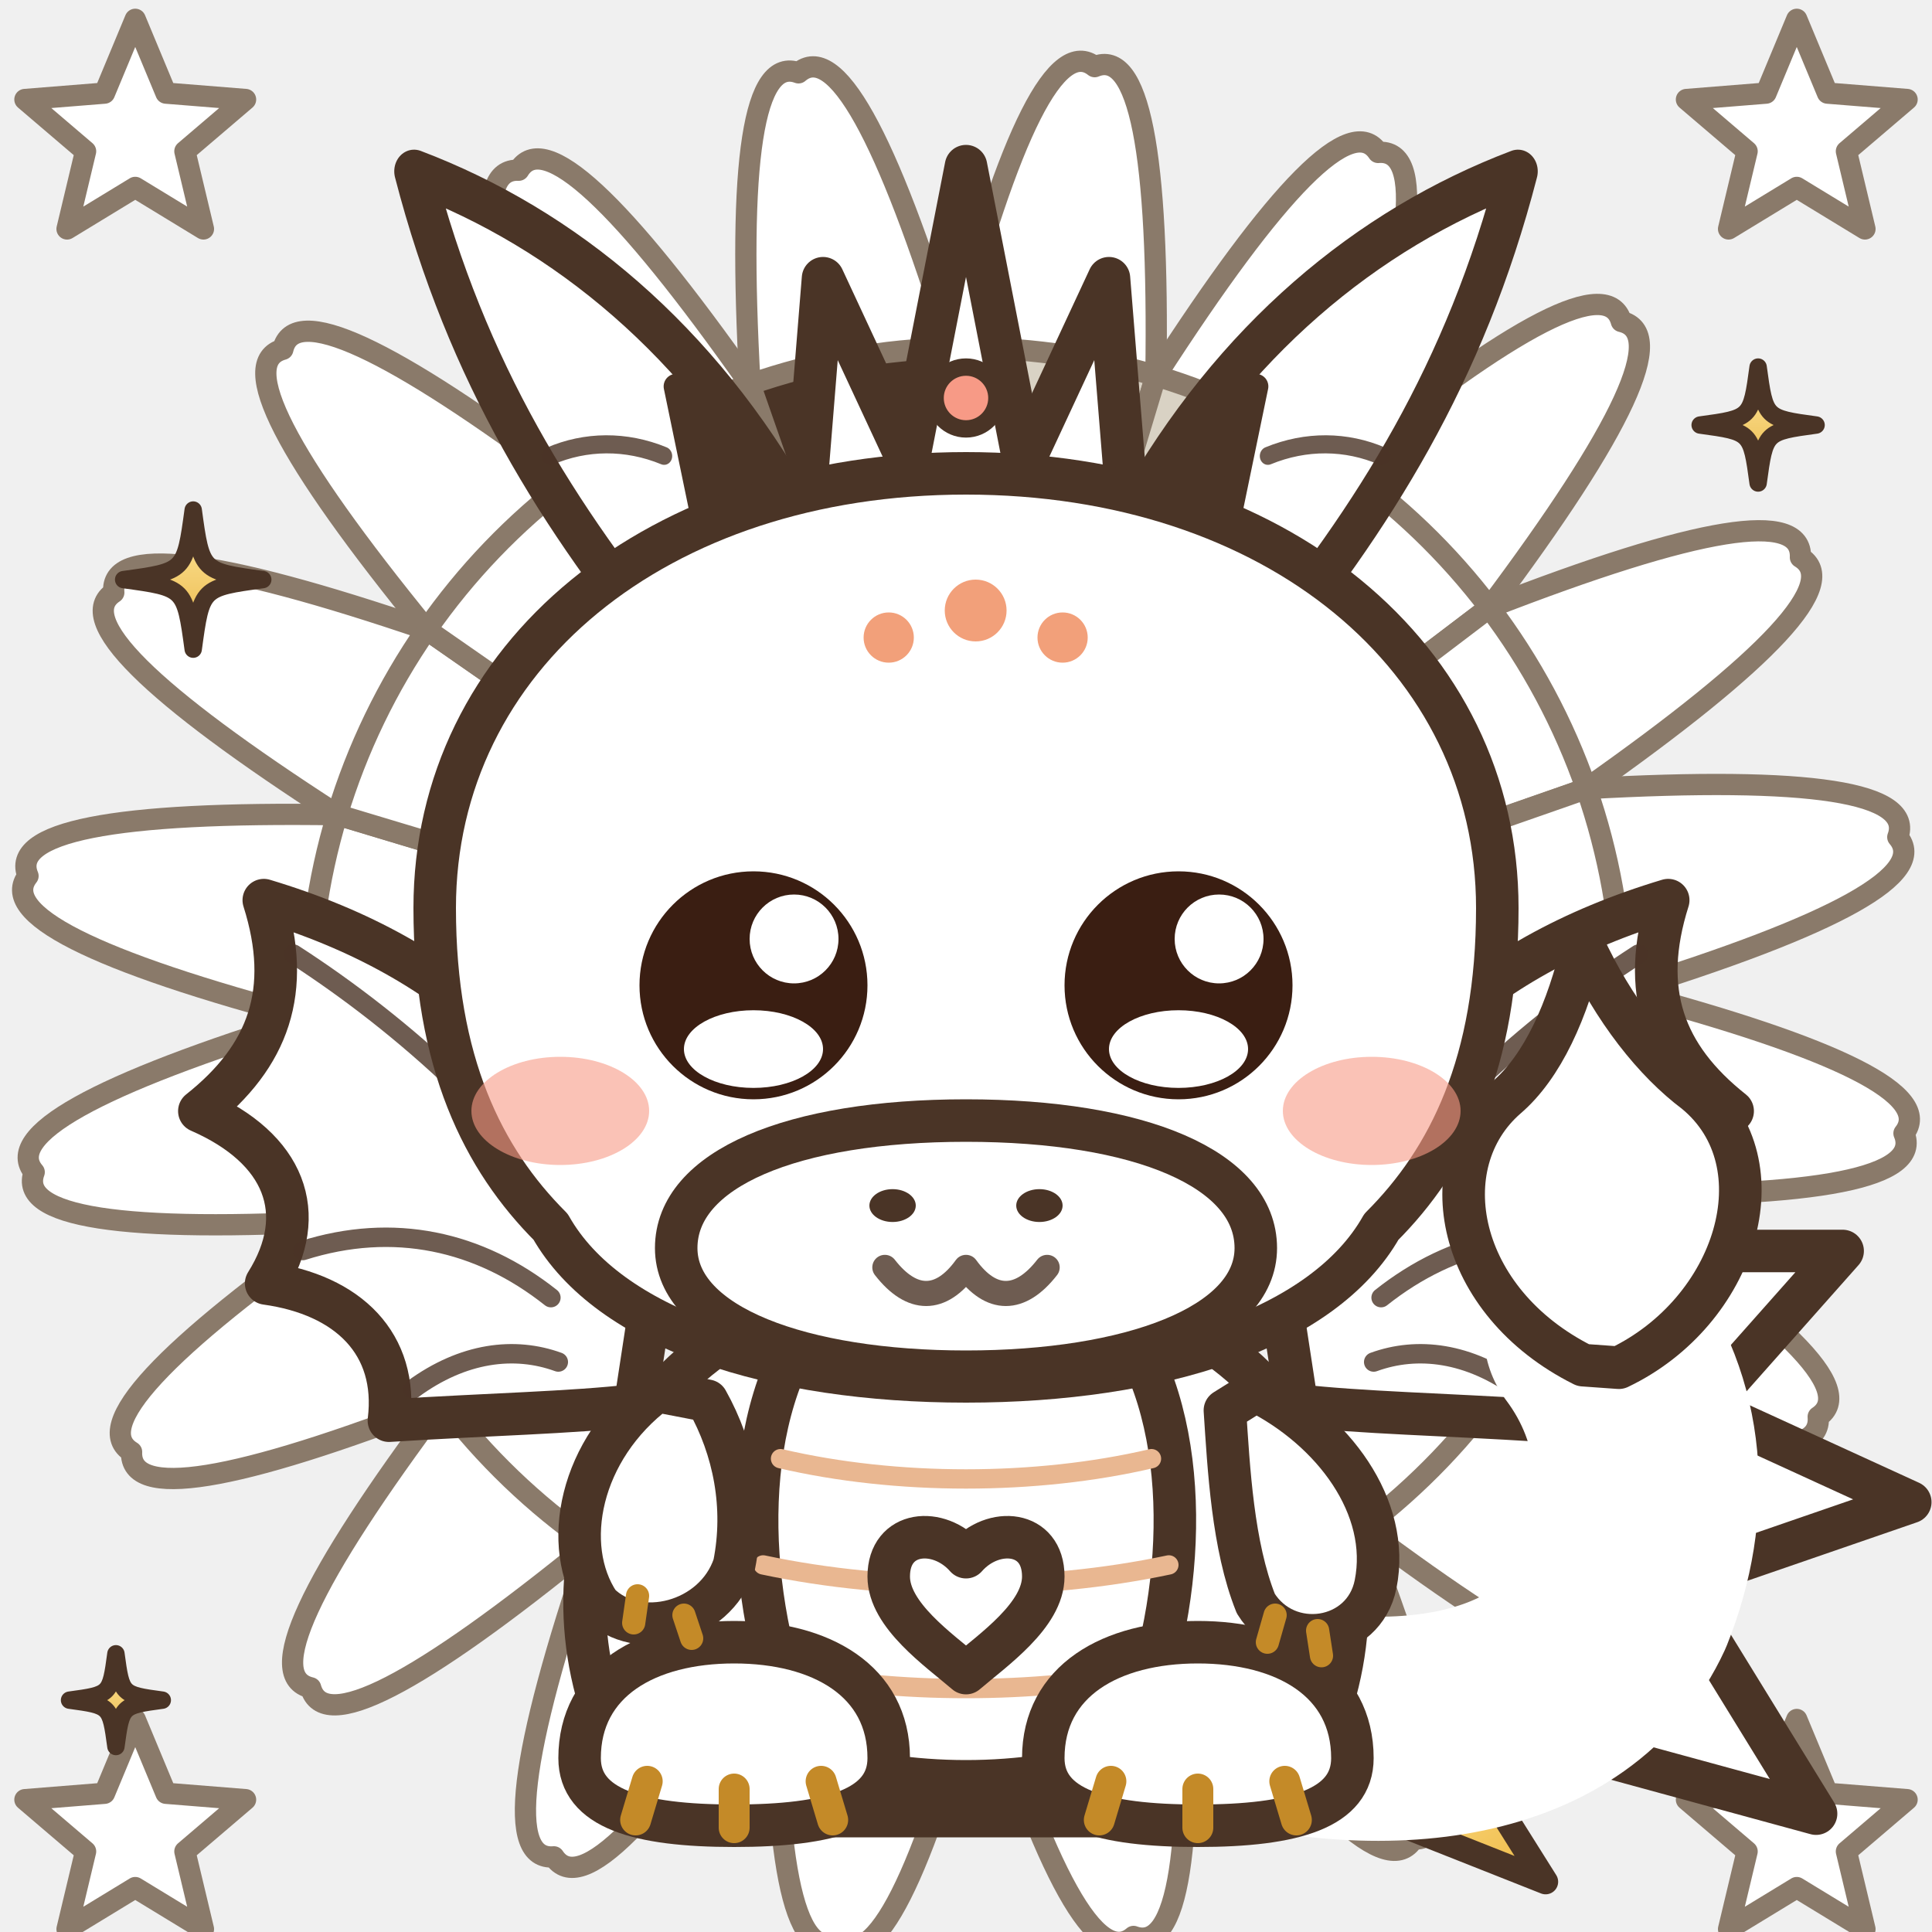
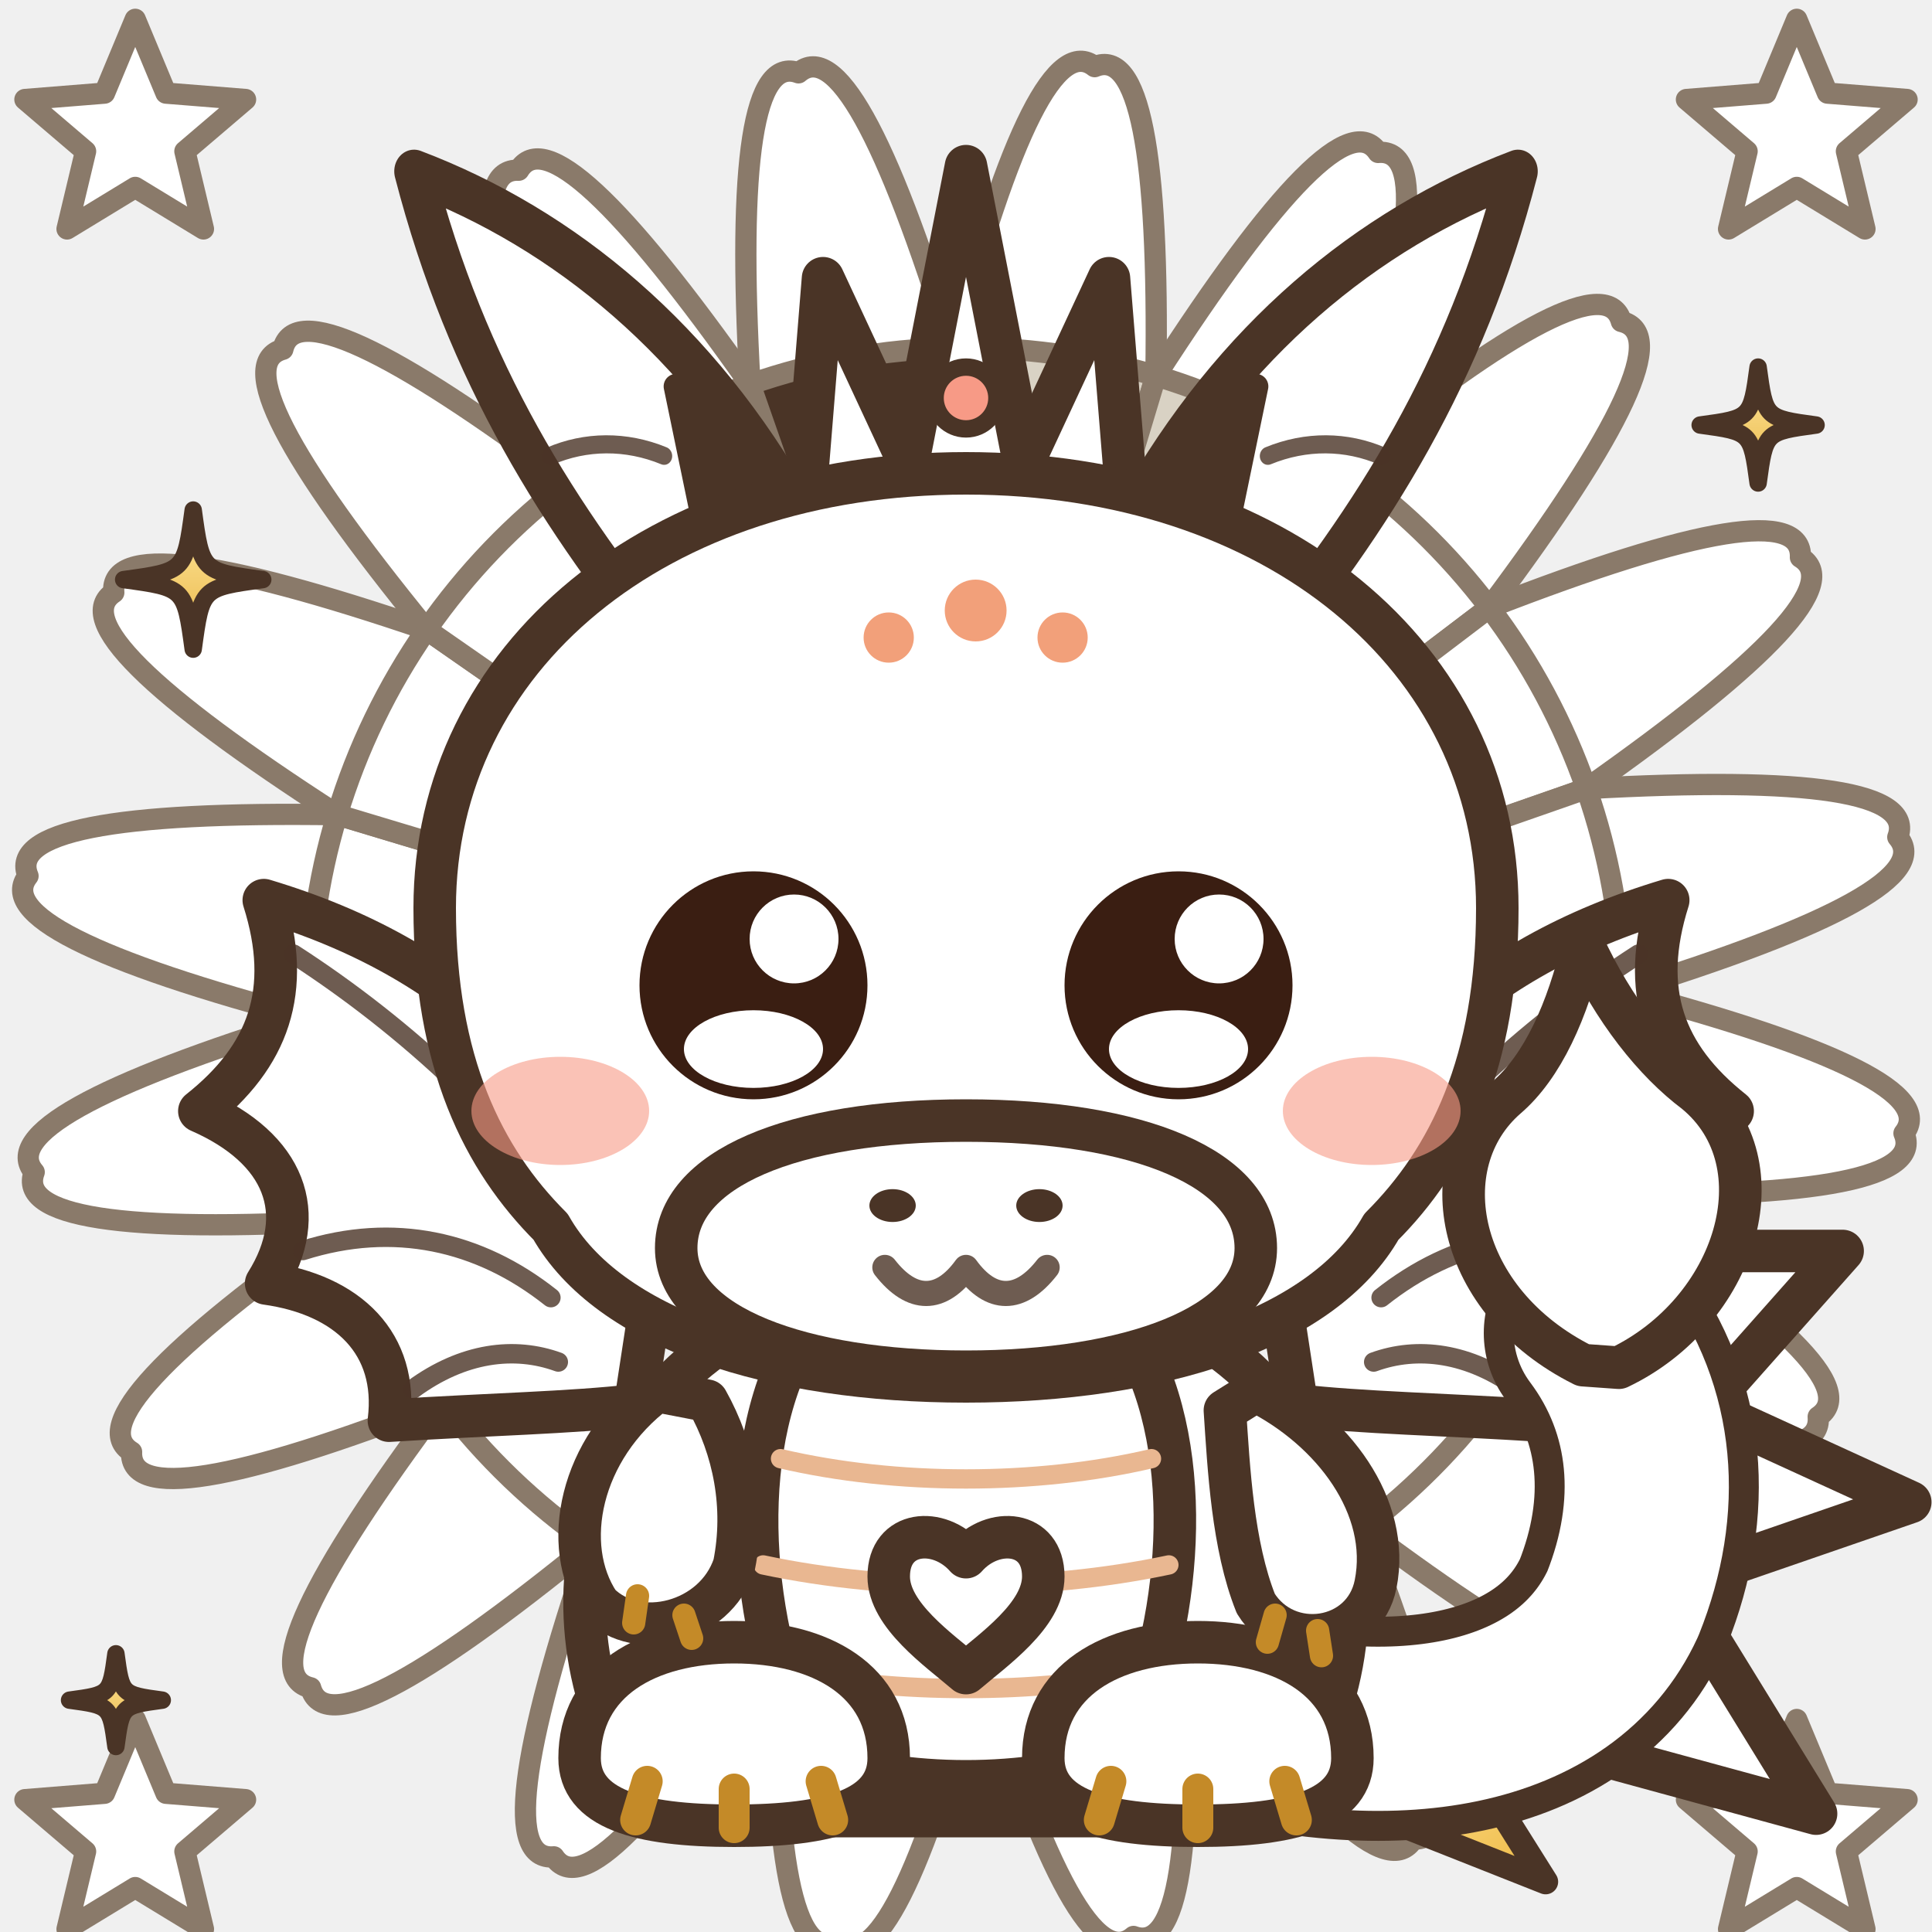
<svg xmlns="http://www.w3.org/2000/svg" viewBox="0 0 100 100" class="drawing" data-page="big-ziggy">
  <g class="backdrop" stroke="#8a7a6a" stroke-width="1.1" stroke-linejoin="round">
    <path d="M82.55 61.83Q97.22 71.28 94.11 73.33Q94.43 77.04 77.92 71.41Z" fill="#ffffff" data-kind="fill" data-r="0" />
    <path d="M82.55 61.83A34 34 0 0 1 77.92 71.41L72.99 67.98A28 28 0 0 0 76.80 60.10Z" fill="#d9d2c4" />
    <path d="M77.92 71.41Q88.95 84.93 85.36 85.92Q84.51 89.55 70.55 79.09Z" fill="#ffffff" data-kind="fill" data-r="1" />
    <path d="M77.92 71.41A34 34 0 0 1 70.55 79.09L66.92 74.31A28 28 0 0 0 72.99 67.98Z" fill="#ffffff" data-kind="fill" data-r="2" />
    <path d="M70.55 79.09Q76.87 95.35 73.15 95.19Q71.22 98.38 61.18 84.11Z" fill="#d9d2c4" />
    <path d="M70.55 79.09A34 34 0 0 1 61.18 84.11L59.20 78.44A28 28 0 0 0 66.92 74.31Z" fill="#d9d2c4" />
    <path d="M61.18 84.11Q62.16 101.53 58.67 100.23Q55.85 102.66 50.71 85.99Z" fill="#ffffff" data-kind="fill" data-r="3" />
    <path d="M61.18 84.11A34 34 0 0 1 50.71 85.99L50.58 79.99A28 28 0 0 0 59.20 78.44Z" fill="#d9d2c4" />
    <path d="M50.71 85.99Q46.25 102.86 43.34 100.55Q39.91 101.99 40.17 84.55Z" fill="#ffffff" data-kind="fill" data-r="4" />
    <path d="M50.71 85.99A34 34 0 0 1 40.17 84.55L41.90 78.80A28 28 0 0 0 50.58 79.99Z" fill="#d9d2c4" />
    <path d="M40.17 84.55Q30.72 99.22 28.67 96.11Q24.96 96.43 30.59 79.92Z" fill="#ffffff" data-kind="fill" data-r="5" />
    <path d="M40.17 84.55A34 34 0 0 1 30.59 79.92L34.02 74.99A28 28 0 0 0 41.90 78.80Z" fill="#d9d2c4" />
    <path d="M30.59 79.92Q17.07 90.95 16.08 87.36Q12.45 86.51 22.91 72.55Z" fill="#ffffff" data-kind="fill" data-r="6" />
    <path d="M30.59 79.92A34 34 0 0 1 22.91 72.55L27.69 68.92A28 28 0 0 0 34.02 74.99Z" fill="#ffffff" data-kind="fill" data-r="7" />
    <path d="M22.91 72.55Q6.65 78.87 6.81 75.15Q3.62 73.22 17.89 63.18Z" fill="#ffffff" data-kind="fill" data-r="8" />
    <path d="M22.91 72.55A34 34 0 0 1 17.89 63.18L23.56 61.20A28 28 0 0 0 27.69 68.92Z" fill="#d9d2c4" />
    <path d="M17.89 63.18Q0.47 64.16 1.77 60.67Q-0.66 57.85 16.01 52.71Z" fill="#ffffff" data-kind="fill" data-r="9" />
    <path d="M17.89 63.18A34 34 0 0 1 16.01 52.71L22.01 52.58A28 28 0 0 0 23.56 61.20Z" fill="#d9d2c4" />
    <path d="M16.01 52.71Q-0.86 48.25 1.45 45.34Q0.01 41.91 17.45 42.17Z" fill="#ffffff" data-kind="fill" data-r="10" />
    <path d="M16.01 52.71A34 34 0 0 1 17.45 42.17L23.20 43.90A28 28 0 0 0 22.01 52.58Z" fill="#ffffff" data-kind="fill" data-r="11" />
    <path d="M17.45 42.17Q2.78 32.72 5.89 30.67Q5.57 26.96 22.08 32.59Z" fill="#ffffff" data-kind="fill" data-r="12" />
    <path d="M17.45 42.17A34 34 0 0 1 22.08 32.59L27.01 36.02A28 28 0 0 0 23.20 43.90Z" fill="#ffffff" data-kind="fill" data-r="13" />
    <path d="M22.08 32.59Q11.05 19.07 14.64 18.08Q15.49 14.45 29.45 24.91Z" fill="#ffffff" data-kind="fill" data-r="14" />
    <path d="M22.08 32.59A34 34 0 0 1 29.45 24.91L33.08 29.69A28 28 0 0 0 27.01 36.02Z" fill="#ffffff" data-kind="fill" data-r="15" />
    <path d="M29.45 24.91Q23.13 8.65 26.85 8.81Q28.78 5.62 38.82 19.89Z" fill="#ffffff" data-kind="fill" data-r="16" />
    <path d="M29.45 24.91A34 34 0 0 1 38.82 19.89L40.80 25.56A28 28 0 0 0 33.08 29.69Z" fill="#d9d2c4" />
    <path d="M38.82 19.89Q37.84 2.47 41.33 3.77Q44.15 1.34 49.29 18.01Z" fill="#ffffff" data-kind="fill" data-r="17" />
    <path d="M38.82 19.89A34 34 0 0 1 49.29 18.01L49.42 24.01A28 28 0 0 0 40.80 25.56Z" fill="#4a3426" />
    <path d="M49.29 18.01Q53.75 1.14 56.66 3.45Q60.09 2.01 59.83 19.45Z" fill="#ffffff" data-kind="fill" data-r="18" />
    <path d="M49.29 18.01A34 34 0 0 1 59.83 19.45L58.10 25.20A28 28 0 0 0 49.42 24.01Z" fill="#d9d2c4" />
    <path d="M59.83 19.45Q69.28 4.78 71.33 7.89Q75.04 7.57 69.41 24.08Z" fill="#ffffff" data-kind="fill" data-r="19" />
    <path d="M59.83 19.45A34 34 0 0 1 69.41 24.08L65.98 29.01A28 28 0 0 0 58.10 25.20Z" fill="#d9d2c4" />
    <path d="M69.41 24.08Q82.93 13.05 83.92 16.64Q87.55 17.49 77.09 31.45Z" fill="#ffffff" data-kind="fill" data-r="20" />
    <path d="M69.41 24.08A34 34 0 0 1 77.09 31.45L72.31 35.08A28 28 0 0 0 65.98 29.01Z" fill="#ffffff" data-kind="fill" data-r="21" />
    <path d="M77.09 31.45Q93.35 25.13 93.19 28.85Q96.38 30.78 82.11 40.82Z" fill="#ffffff" data-kind="fill" data-r="22" />
    <path d="M77.09 31.45A34 34 0 0 1 82.11 40.82L76.44 42.80A28 28 0 0 0 72.31 35.08Z" fill="#ffffff" data-kind="fill" data-r="23" />
    <path d="M82.11 40.82Q99.53 39.84 98.23 43.33Q100.66 46.15 83.99 51.29Z" fill="#ffffff" data-kind="fill" data-r="24" />
    <path d="M82.11 40.82A34 34 0 0 1 83.99 51.29L77.99 51.42A28 28 0 0 0 76.44 42.80Z" fill="#ffffff" data-kind="fill" data-r="25" />
    <path d="M83.99 51.29Q100.86 55.75 98.55 58.66Q99.99 62.09 82.55 61.83Z" fill="#ffffff" data-kind="fill" data-r="26" />
    <path d="M83.99 51.29A34 34 0 0 1 82.55 61.83L76.80 60.10A28 28 0 0 0 77.99 51.42Z" fill="#d9d2c4" />
    <path d="M7.00 1.00L8.59 4.82L12.71 5.15L9.57 7.83L10.53 11.85L7.00 9.70L3.47 11.85L4.43 7.83L1.29 5.15L5.41 4.82Z" fill="#ffffff" data-kind="fill" data-r="27" />
    <path d="M93.00 1.00L94.59 4.82L98.71 5.15L95.57 7.83L96.53 11.85L93.00 9.70L89.47 11.85L90.43 7.83L87.29 5.15L91.41 4.82Z" fill="#ffffff" data-kind="fill" data-r="28" />
    <path d="M7.00 89.00L8.59 92.82L12.71 93.15L9.57 95.83L10.53 99.85L7.00 97.70L3.47 99.85L4.43 95.83L1.29 93.15L5.41 92.82Z" fill="#ffffff" data-kind="fill" data-r="29" />
    <path d="M93.00 89.00L94.59 92.82L98.71 93.15L95.57 95.83L96.53 99.85L93.00 97.70L89.47 99.85L90.43 95.83L87.29 93.15L91.41 92.82Z" fill="#ffffff" data-kind="fill" data-r="30" />
  </g>
  <defs>
    <linearGradient id="ziggy-f5-h" x1="0" y1="0" x2="1" y2="1">
      <stop offset="0" stop-color="#ffe596" />
      <stop offset="1" stop-color="#eeb945" />
    </linearGradient>
    <linearGradient id="ziggy-f5-gold" x1="0" y1="0" x2="0" y2="1">
      <stop offset="0" stop-color="#ffe9a0" />
      <stop offset="1" stop-color="#e9b443" />
    </linearGradient>
  </defs>
  <g stroke-linejoin="round" stroke-linecap="round">
    <g transform="translate(33 68) rotate(20) scale(1.5 1.5) translate(-33 -68)">
      <path d="M33 66C28 61 23 58.6 16 59 18 61.6 18 64 16.4 66.6 19.6 66.8 21.2 68.6 20.6 71.4 23.4 70.8 25.6 71.8 26.2 74.4 29.4 73 32 72 34 71Z" fill="#ffffff" stroke="#4a3426" stroke-width="1.47" data-kind="fill" data-r="31" stroke-linejoin="round" />
      <path d="M31 66.5C27 63.4 22 61.4 17.6 60.4M30 68.5c-3-1-6-.6-8.6 1.4M31 70.5c-1.6 0-3.2.8-4.4 2.6" stroke="#4a3426" stroke-width="0.67" fill="none" stroke-opacity="0.8" />
    </g>
    <g transform="matrix(-1 0 0 1 100 0)">
      <g transform="translate(33 68) rotate(20) scale(1.5 1.5) translate(-33 -68)">
        <path d="M33 66C28 61 23 58.6 16 59 18 61.6 18 64 16.4 66.6 19.6 66.8 21.2 68.6 20.6 71.4 23.4 70.8 25.6 71.8 26.2 74.4 29.4 73 32 72 34 71Z" fill="#ffffff" stroke="#4a3426" stroke-width="1.47" data-kind="fill" data-r="32" stroke-linejoin="round" />
        <path d="M31 66.5C27 63.4 22 61.4 17.6 60.4M30 68.5c-3-1-6-.6-8.6 1.4M31 70.5c-1.6 0-3.2.8-4.4 2.6" stroke="#4a3426" stroke-width="0.67" fill="none" stroke-opacity="0.8" />
      </g>
    </g>
    <g transform="translate(84 79) scale(1.25 1.25) translate(-84 -79)">
      <path d="M83.2 88.5L92.0 90.9 87.2 83.1Z" fill="#ffffff" stroke="#4a3426" stroke-width="1.76" data-kind="fill" data-r="33" stroke-linejoin="round" />
    </g>
    <g transform="translate(84 79) scale(1.25 1.25) translate(-84 -79)">
      <path d="M87.2 81.0L95.9 78.0 87.6 74.2Z" fill="#ffffff" stroke="#4a3426" stroke-width="1.76" data-kind="fill" data-r="34" stroke-linejoin="round" />
    </g>
    <g transform="translate(84 79) scale(1.25 1.25) translate(-84 -79)">
      <path d="M87.6 73.8L93.1 67.6 84.8 67.6Z" fill="#ffffff" stroke="#4a3426" stroke-width="1.76" data-kind="fill" data-r="35" stroke-linejoin="round" />
    </g>
    <path d="M75.6 90.4L80 97.4 70.4 93.6Z" fill="url(#ziggy-f5-h)" stroke="#4a3426" stroke-width="1.3" />
-     <path d="M62 88C72 91 81 89.5 84 83 86 78 85.6 73 82.6 69" fill="none" stroke="#ffffff" stroke-width="11.6" data-kind="stroke" data-r="36" />
-     <path d="M62 88C72 91 81 89.5 84 83 86 78 85.6 73 82.6 69" fill="none" stroke="#ffffff" stroke-width="8.5" data-kind="stroke" data-r="37" />
+     <path d="M62 88C72 91 81 89.5 84 83 86 78 85.6 73 82.6 69" fill="none" stroke="#4a3426" stroke-width="11.6" />
+     <path d="M62 88C72 91 81 89.5 84 83 86 78 85.6 73 82.6 69" fill="none" stroke="#ffffff" stroke-width="8.5" data-kind="stroke" data-r="36" />
    <g transform="translate(83 70) scale(1.32 1.32) translate(-83 -70)">
-       <path d="M82.2 70.5C77.2 68 76.2 62.6 79.2 60 80.6 58.8 81.6 56.6 82.2 54 83.4 56.6 85 58.6 86.6 59.8 90 62.6 88.2 68.4 83.6 70.6Z" fill="#ffffff" stroke="#4a3426" stroke-width="1.67" data-kind="fill" data-r="38" stroke-linejoin="round" />
+       <path d="M82.2 70.5C77.2 68 76.2 62.6 79.2 60 80.6 58.8 81.6 56.6 82.2 54 83.4 56.6 85 58.6 86.6 59.8 90 62.6 88.2 68.4 83.6 70.6Z" fill="#ffffff" stroke="#4a3426" stroke-width="1.67" data-kind="fill" data-r="37" stroke-linejoin="round" />
    </g>
-     <path d="M31 88C28 78 34 66 50 66 66 66 72 78 69 88 68 92 64 94 58 94H42C36 94 32 92 31 88Z" fill="#ffffff" stroke="#4a3426" stroke-width="2.2" data-kind="fill" data-r="39" stroke-linejoin="round" />
-     <path d="M41 70C45 69 55 69 59 70 62 76 61 85 58 91 53 92.6 47 92.6 42 91 39 85 38 76 41 70Z" fill="#ffffff" stroke="#4a3426" stroke-width="2.2" data-kind="fill" data-r="40" stroke-linejoin="round" />
+     <path d="M31 88C28 78 34 66 50 66 66 66 72 78 69 88 68 92 64 94 58 94H42C36 94 32 92 31 88Z" fill="#ffffff" stroke="#4a3426" stroke-width="2.2" data-kind="fill" data-r="38" stroke-linejoin="round" />
+     <path d="M41 70C45 69 55 69 59 70 62 76 61 85 58 91 53 92.6 47 92.6 42 91 39 85 38 76 41 70Z" fill="#ffffff" stroke="#4a3426" stroke-width="2.2" data-kind="fill" data-r="39" stroke-linejoin="round" />
    <path d="M40.4 75.5c6 1.4 13.2 1.4 19.2 0M39.5 81c6.6 1.4 14.4 1.4 21 0M40.5 86.5c6 1.2 13 1.2 19 0" stroke="#e9b791" stroke-width="1" fill="none" />
-     <path d="M30 91C30 87 33.5 85 38 85S46 87 46 91C46 93.6 43 94.5 38 94.5S30 93.6 30 91Z" fill="#ffffff" stroke="#4a3426" stroke-width="2.2" data-kind="fill" data-r="41" stroke-linejoin="round" />
+     <path d="M30 91C30 87 33.5 85 38 85S46 87 46 91C46 93.6 43 94.5 38 94.5S30 93.6 30 91Z" fill="#ffffff" stroke="#4a3426" stroke-width="2.2" data-kind="fill" data-r="40" stroke-linejoin="round" />
    <path d="M33.5 92.2l-.6 2M38 92.6v2M42.5 92.2l.6 2" stroke="#c48a28" stroke-width="1.6" />
-     <path d="M54 91C54 87 57.5 85 62 85S70 87 70 91C70 93.6 67 94.5 62 94.5S54 93.6 54 91Z" fill="#ffffff" stroke="#4a3426" stroke-width="2.2" data-kind="fill" data-r="42" stroke-linejoin="round" />
+     <path d="M54 91C54 87 57.5 85 62 85S70 87 70 91C70 93.6 67 94.5 62 94.5S54 93.6 54 91Z" fill="#ffffff" stroke="#4a3426" stroke-width="2.2" data-kind="fill" data-r="41" stroke-linejoin="round" />
    <path d="M57.5 92.2l-.6 2M62 92.6v2M66.5 92.2l.6 2" stroke="#c48a28" stroke-width="1.6" />
-     <path d="M34 72C30 75 29 80 31 83 33 85 37 84 38 81 38.6 78 38 75 36.6 72.5Z" fill="#ffffff" stroke="#4a3426" stroke-width="2.2" data-kind="fill" data-r="43" stroke-linejoin="round" />
-     <path d="M65 72C69 74 72 78 71.2 82 70.6 85 66.6 85.6 65 83 63.8 80 63.6 76 63.4 73Z" fill="#ffffff" stroke="#4a3426" stroke-width="2.2" data-kind="fill" data-r="44" stroke-linejoin="round" />
+     <path d="M34 72C30 75 29 80 31 83 33 85 37 84 38 81 38.6 78 38 75 36.6 72.5Z" fill="#ffffff" stroke="#4a3426" stroke-width="2.2" data-kind="fill" data-r="42" stroke-linejoin="round" />
+     <path d="M65 72C69 74 72 78 71.2 82 70.6 85 66.6 85.6 65 83 63.8 80 63.6 76 63.4 73Z" fill="#ffffff" stroke="#4a3426" stroke-width="2.2" data-kind="fill" data-r="43" stroke-linejoin="round" />
    <path d="M66 83.6l-.4 1.4M68.2 84.4l.2 1.3M33 82.6l-.2 1.4M35.4 83.6l.4 1.2" stroke="#c48a28" stroke-width="1.2" />
-     <path d="M50 80.6C48.6 79 46 79.2 46 81.6 46 83.6 48.6 85.4 50 86.6 51.4 85.4 54 83.6 54 81.6 54 79.2 51.4 79 50 80.6Z" fill="#ffffff" stroke="#4a3426" stroke-width="2.2" data-kind="fill" data-r="45" stroke-linejoin="round" />
+     <path d="M50 80.6C48.6 79 46 79.2 46 81.6 46 83.6 48.6 85.4 50 86.6 51.4 85.4 54 83.6 54 81.6 54 79.2 51.4 79 50 80.6Z" fill="#ffffff" stroke="#4a3426" stroke-width="2.2" data-kind="fill" data-r="44" stroke-linejoin="round" />
    <g transform="translate(37.5 31) rotate(-8) scale(1.22 1.34) translate(-37.5 -31)">
-       <path d="M35 33C31 27 28 21 27 13 33 16 38 21 41 28Z" fill="#ffffff" stroke="#4a3426" stroke-width="1.72" data-kind="fill" data-r="46" stroke-linejoin="round" />
+       <path d="M35 33C31 27 28 21 27 13 33 16 38 21 41 28Z" fill="#ffffff" stroke="#4a3426" stroke-width="1.72" data-kind="fill" data-r="45" stroke-linejoin="round" />
      <path d="M31 24.6c1.6-.4 3.3-.2 4.8.6M34 29.6c1.4-.4 2.8-.2 4 .5" stroke="#4a3426" stroke-width="0.70" fill="none" stroke-opacity="0.8" />
    </g>
    <g transform="matrix(-1 0 0 1 100 0)">
      <g transform="translate(37.5 31) rotate(-8) scale(1.22 1.34) translate(-37.5 -31)">
-         <path d="M35 33C31 27 28 21 27 13 33 16 38 21 41 28Z" fill="#ffffff" stroke="#4a3426" stroke-width="1.72" data-kind="fill" data-r="47" stroke-linejoin="round" />
+         <path d="M35 33C31 27 28 21 27 13 33 16 38 21 41 28Z" fill="#ffffff" stroke="#4a3426" stroke-width="1.72" data-kind="fill" data-r="46" stroke-linejoin="round" />
        <path d="M31 24.6c1.6-.4 3.3-.2 4.8.6M34 29.6c1.4-.4 2.8-.2 4 .5" stroke="#4a3426" stroke-width="0.70" fill="none" stroke-opacity="0.8" />
      </g>
    </g>
    <path d="M37.4 31.6L35 20 42.4 27.6Z" fill="#4a3426" stroke="#4a3426" stroke-width="1.3" />
-     <path d="M41.5 28L42.6 14.4 48 26Z" fill="#ffffff" stroke="#4a3426" stroke-width="2.2" data-kind="fill" data-r="48" stroke-linejoin="round" />
-     <path d="M46.6 26L50 8.6 53.4 26Z" fill="#ffffff" stroke="#4a3426" stroke-width="2.2" data-kind="fill" data-r="49" stroke-linejoin="round" />
-     <path d="M52 26L57.4 14.4 58.5 28Z" fill="#ffffff" stroke="#4a3426" stroke-width="2.2" data-kind="fill" data-r="50" stroke-linejoin="round" />
+     <path d="M41.5 28L42.6 14.4 48 26Z" fill="#ffffff" stroke="#4a3426" stroke-width="2.2" data-kind="fill" data-r="47" stroke-linejoin="round" />
+     <path d="M46.6 26L50 8.6 53.4 26Z" fill="#ffffff" stroke="#4a3426" stroke-width="2.2" data-kind="fill" data-r="48" stroke-linejoin="round" />
+     <path d="M52 26L57.4 14.4 58.5 28Z" fill="#ffffff" stroke="#4a3426" stroke-width="2.2" data-kind="fill" data-r="49" stroke-linejoin="round" />
    <path d="M62.6 31.6L65 20 57.6 27.6Z" fill="#4a3426" stroke="#4a3426" stroke-width="1.3" />
    <circle cx="50" cy="20.6" r="1.6" fill="#f79a86" stroke="#4a3426" stroke-width=".9" />
-     <path d="M50 24.5C66 24.5 77.5 34 77.5 47 77.5 55 75 60 71.5 63.5 68.5 68.8 60 71.5 50 71.5S31.5 68.8 28.5 63.5C25 60 22.5 55 22.5 47 22.5 34 34 24.5 50 24.5Z" fill="#ffffff" stroke="#4a3426" stroke-width="2.2" data-kind="fill" data-r="51" stroke-linejoin="round" />
-     <path d="M50 58C59 58 65 60.5 65 64.6 65 68.6 58.5 71 50 71S35 68.6 35 64.6C35 60.5 41 58 50 58Z" fill="#ffffff" stroke="#4a3426" stroke-width="2.2" data-kind="fill" data-r="52" stroke-linejoin="round" />
+     <path d="M50 24.5C66 24.5 77.5 34 77.5 47 77.5 55 75 60 71.5 63.5 68.5 68.8 60 71.5 50 71.5S31.5 68.8 28.5 63.5C25 60 22.5 55 22.5 47 22.5 34 34 24.5 50 24.5Z" fill="#ffffff" stroke="#4a3426" stroke-width="2.2" data-kind="fill" data-r="50" stroke-linejoin="round" />
+     <path d="M50 58C59 58 65 60.5 65 64.6 65 68.6 58.5 71 50 71S35 68.6 35 64.6C35 60.5 41 58 50 58Z" fill="#ffffff" stroke="#4a3426" stroke-width="2.2" data-kind="fill" data-r="51" stroke-linejoin="round" />
    <ellipse cx="46.2" cy="62.4" rx="1.2" ry=".85" fill="#4a3426" />
    <ellipse cx="53.8" cy="62.4" rx="1.2" ry=".85" fill="#4a3426" />
    <path d="M45.8 65.6c1.4 1.8 2.9 1.8 4.2 0 1.3 1.8 2.8 1.8 4.2 0" fill="none" stroke="#4a3426" stroke-width="1.3" stroke-opacity="0.8" />
    <circle cx="46" cy="33" r="1.3" fill="#f2a07a" />
    <circle cx="50.5" cy="31.6" r="1.6" fill="#f2a07a" />
    <circle cx="55" cy="33" r="1.3" fill="#f2a07a" />
    <circle cx="39" cy="51" r="5.9" fill="#3a1e12" />
-     <ellipse cx="39" cy="54.30" rx="3.60" ry="2.01" fill="#ffffff" data-kind="fill" data-r="53" />
+     <ellipse cx="39" cy="54.30" rx="3.60" ry="2.01" fill="#ffffff" data-kind="fill" data-r="52" />
    <circle cx="41.10" cy="48.60" r="2.3" fill="#fff" />
    <circle cx="37.00" cy="53.8" r="0.95" fill="#fff" />
    <circle cx="61" cy="51" r="5.9" fill="#3a1e12" />
-     <ellipse cx="61" cy="54.30" rx="3.60" ry="2.01" fill="#ffffff" data-kind="fill" data-r="53" />
+     <ellipse cx="61" cy="54.30" rx="3.60" ry="2.01" fill="#ffffff" data-kind="fill" data-r="52" />
    <circle cx="63.10" cy="48.60" r="2.3" fill="#fff" />
    <circle cx="59.00" cy="53.8" r="0.95" fill="#fff" />
    <ellipse cx="29" cy="57.5" rx="4.6" ry="2.8" fill="#f79a86" opacity=".6" />
    <ellipse cx="71" cy="57.5" rx="4.6" ry="2.8" fill="#f79a86" opacity=".6" />
    <path d="M10 26.4C10.432 29.568 10.432 29.568 13.6 30 10.432 30.432 10.432 30.432 10 33.6 9.568 30.432 9.568 30.432 6.4 30 9.568 29.568 9.568 29.568 10 26.4Z" fill="url(#ziggy-f5-gold)" stroke="#4a3426" stroke-width=".9" stroke-linejoin="round" />
    <path d="M91 19C91.36 21.64 91.36 21.64 94 22 91.36 22.36 91.36 22.36 91 25 90.64 22.36 90.64 22.36 88 22 90.64 21.64 90.64 21.64 91 19Z" fill="url(#ziggy-f5-gold)" stroke="#4a3426" stroke-width=".9" stroke-linejoin="round" />
    <path d="M6 85.6C6.288 87.712 6.288 87.712 8.4 88 6.288 88.288 6.288 88.288 6 90.4 5.712 88.288 5.712 88.288 3.6 88 5.712 87.712 5.712 87.712 6 85.6Z" fill="url(#ziggy-f5-gold)" stroke="#4a3426" stroke-width=".9" stroke-linejoin="round" />
  </g>
</svg>
